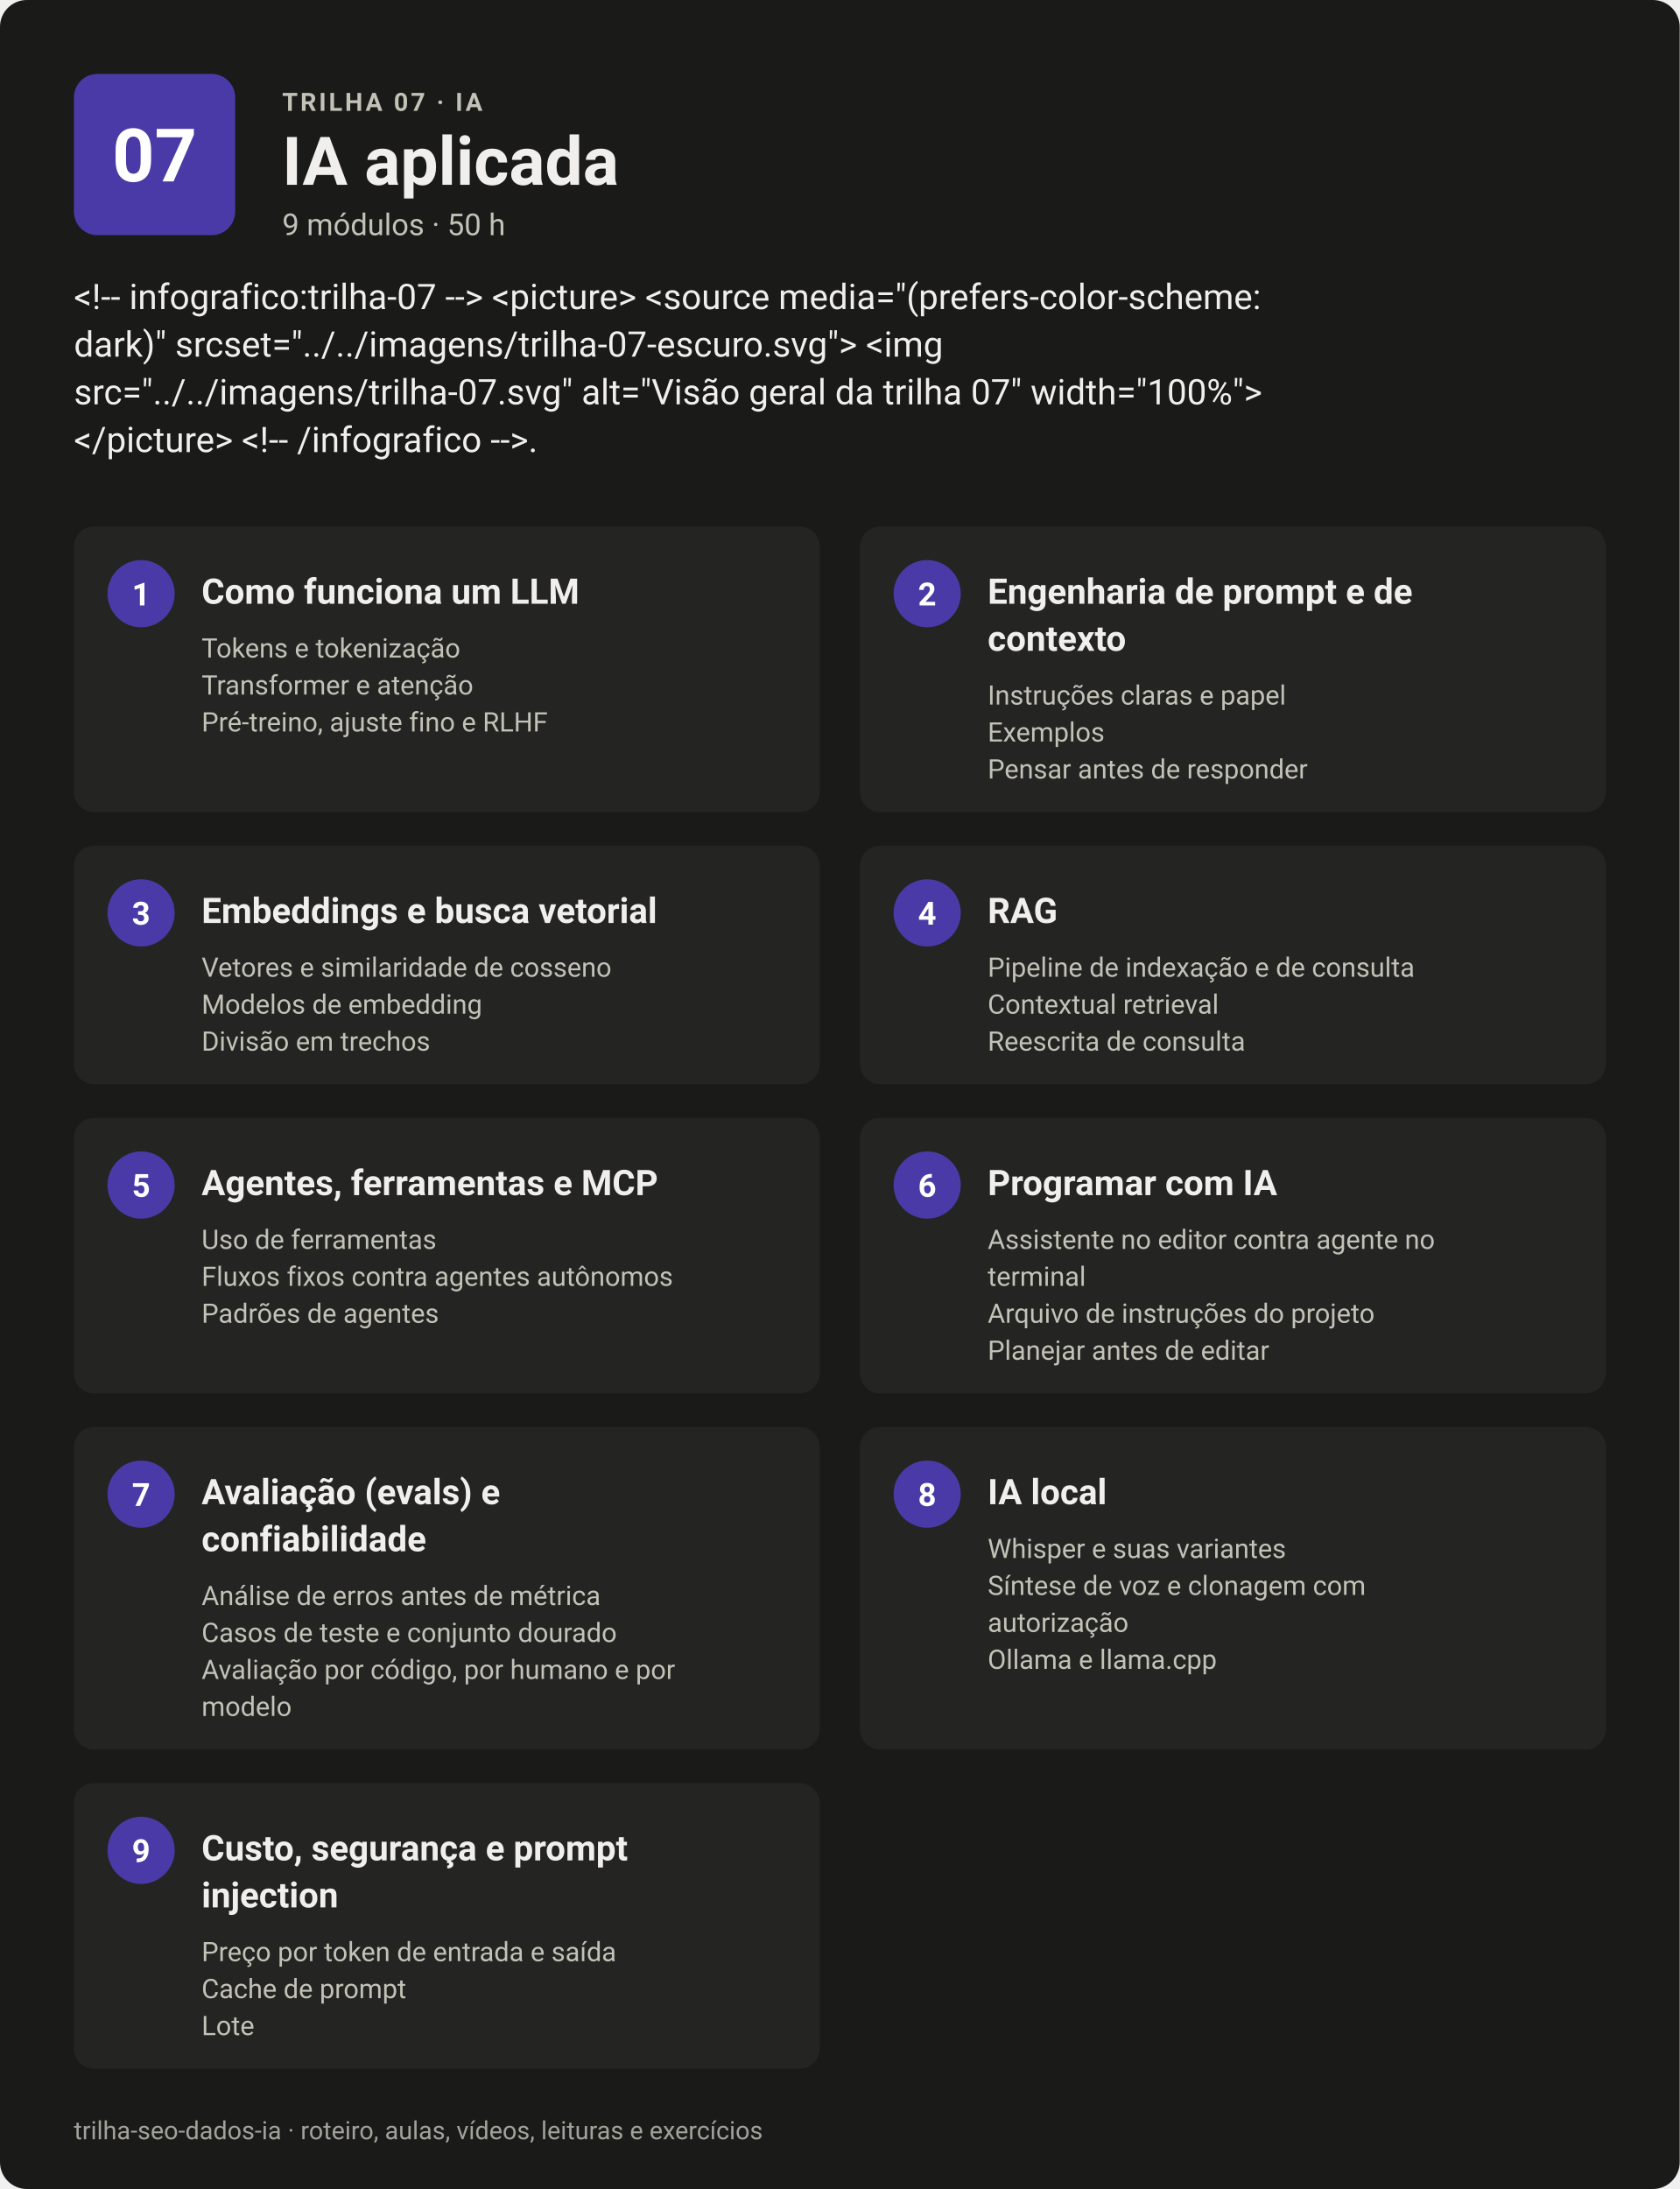
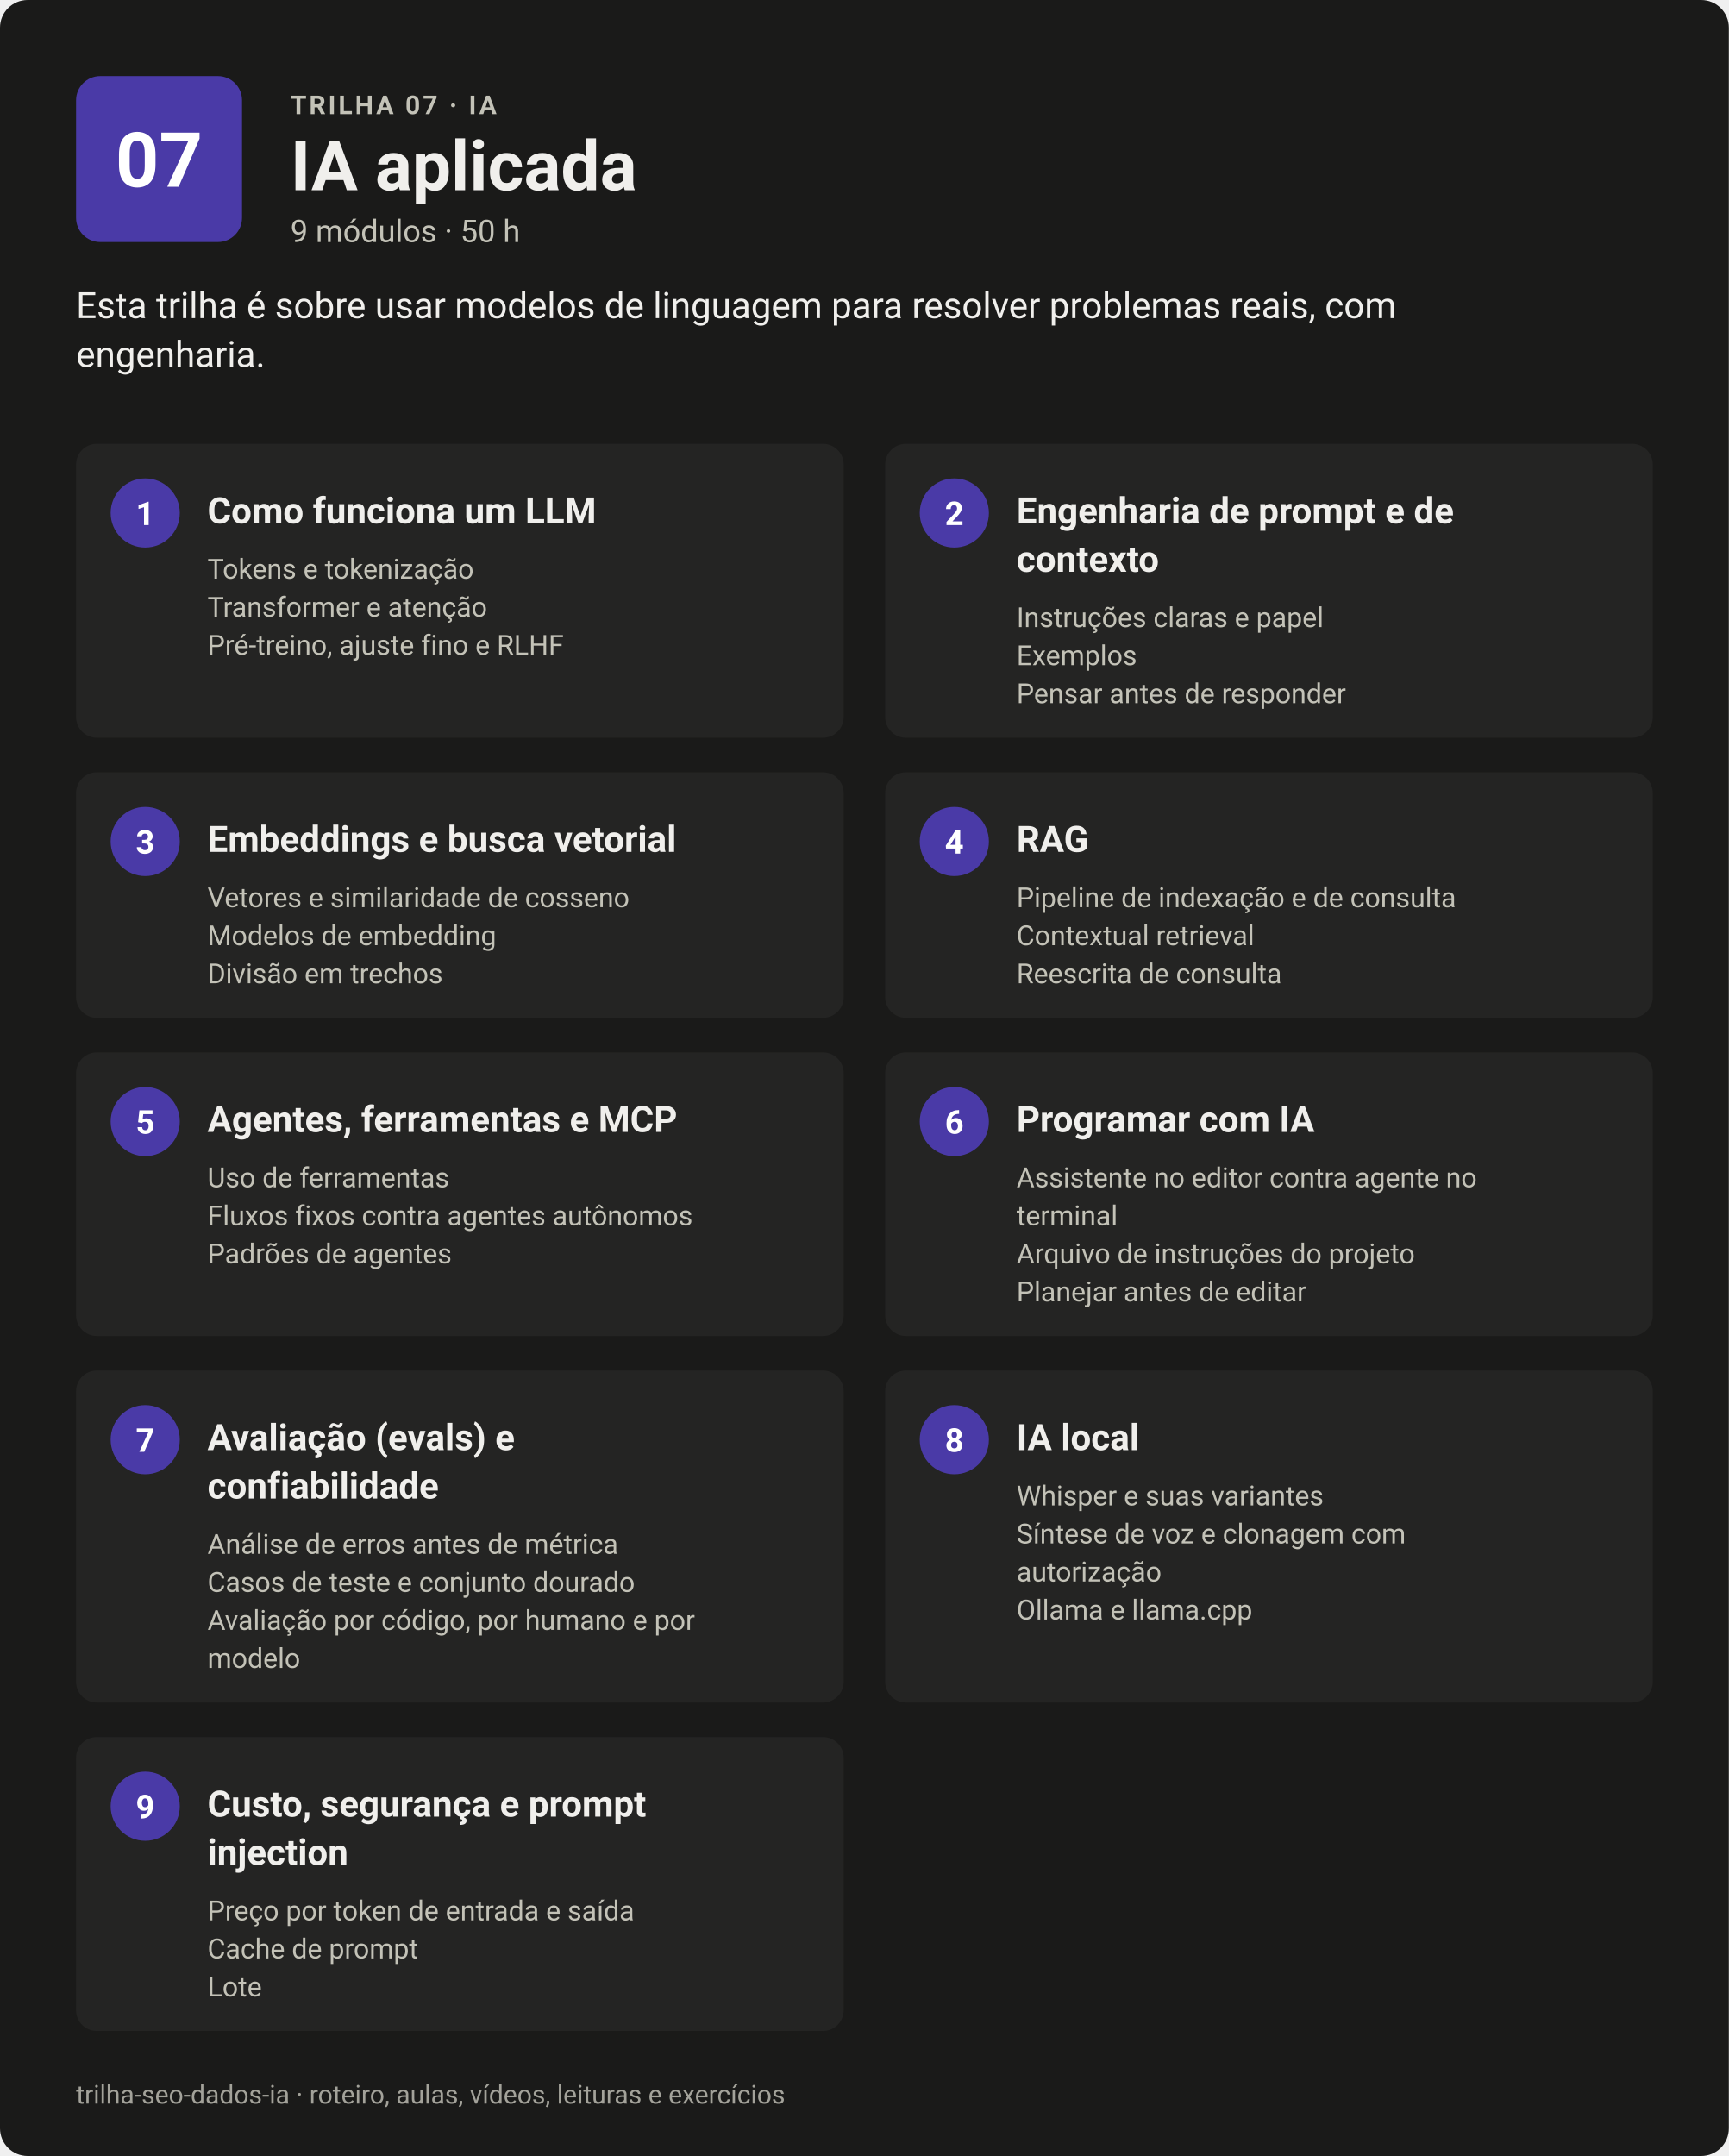
- <svg xmlns="http://www.w3.org/2000/svg" viewBox="0 0 1000 1303" width="1000" height="1303" role="img" aria-label="Trilha 07, IA aplicada. Visão geral dos módulos." font-family="-apple-system, BlinkMacSystemFont, 'Segoe UI', Roboto, Helvetica, Arial, sans-serif">
+ <svg xmlns="http://www.w3.org/2000/svg" viewBox="0 0 1000 1247" width="1000" height="1247" role="img" aria-label="Trilha 07, IA aplicada. Visão geral dos módulos." font-family="-apple-system, BlinkMacSystemFont, 'Segoe UI', Roboto, Helvetica, Arial, sans-serif">
  <defs>
    <marker id="seta" viewBox="0 0 10 10" refX="9" refY="5" markerWidth="8" markerHeight="8" orient="auto-start-reverse">
      <path d="M 0 0 L 10 5 L 0 10 z" fill="#a3a29a" />
    </marker>
  </defs>
  <rect width="100%" height="100%" rx="16" fill="#1a1a19" />
  <rect x="44.0" y="44.0" width="96.0" height="96.0" rx="14" fill="#4a3aa7" />
  <text x="92.0" y="108.0" font-size="44" font-weight="700" fill="#ffffff" text-anchor="middle">07</text>
  <text x="168.0" y="66.0" font-size="15" font-weight="600" fill="#c3c2b7" text-anchor="start" letter-spacing="1.5">TRILHA 07 · IA</text>
  <text x="168.0" y="110.0" font-size="40" font-weight="700" fill="#f0efec" text-anchor="start">IA aplicada</text>
  <text x="168.0" y="140.0" font-size="18" font-weight="400" fill="#c3c2b7" text-anchor="start">9 módulos · 50 h</text>
-   <text x="44.0" y="184.0" font-size="21" font-weight="400" fill="#f0efec" text-anchor="start">&lt;!-- infografico:trilha-07 --&gt; &lt;picture&gt; &lt;source media="(prefers-color-scheme:</text>
-   <text x="44.0" y="212.3" font-size="21" font-weight="400" fill="#f0efec" text-anchor="start">dark)" srcset="../../imagens/trilha-07-escuro.svg"&gt; &lt;img</text>
-   <text x="44.0" y="240.7" font-size="21" font-weight="400" fill="#f0efec" text-anchor="start">src="../../imagens/trilha-07.svg" alt="Visão geral da trilha 07" width="100%"&gt;</text>
-   <text x="44.0" y="269.1" font-size="21" font-weight="400" fill="#f0efec" text-anchor="start">&lt;/picture&gt; &lt;!-- /infografico --&gt;.</text>
-   <rect x="44.0" y="313.4" width="444.0" height="170.0" rx="12" fill="#242423" />
-   <circle cx="84.0" cy="353.4" r="20" fill="#4a3aa7" />
-   <text x="84.0" y="360.4" font-size="19" font-weight="700" fill="#ffffff" text-anchor="middle">1</text>
-   <text x="120.0" y="359.4" font-size="21" font-weight="700" fill="#f0efec" text-anchor="start">Como funciona um LLM</text>
-   <text x="120.0" y="391.4" font-size="16" font-weight="400" fill="#c3c2b7" text-anchor="start">Tokens e tokenização</text>
-   <text x="120.0" y="413.4" font-size="16" font-weight="400" fill="#c3c2b7" text-anchor="start">Transformer e atenção</text>
-   <text x="120.0" y="435.4" font-size="16" font-weight="400" fill="#c3c2b7" text-anchor="start">Pré-treino, ajuste fino e RLHF</text>
-   <rect x="512.0" y="313.4" width="444.0" height="170.0" rx="12" fill="#242423" />
-   <circle cx="552.0" cy="353.4" r="20" fill="#4a3aa7" />
-   <text x="552.0" y="360.4" font-size="19" font-weight="700" fill="#ffffff" text-anchor="middle">2</text>
-   <text x="588.0" y="359.4" font-size="21" font-weight="700" fill="#f0efec" text-anchor="start">Engenharia de prompt e de</text>
-   <text x="588.0" y="387.4" font-size="21" font-weight="700" fill="#f0efec" text-anchor="start">contexto</text>
-   <text x="588.0" y="419.4" font-size="16" font-weight="400" fill="#c3c2b7" text-anchor="start">Instruções claras e papel</text>
-   <text x="588.0" y="441.4" font-size="16" font-weight="400" fill="#c3c2b7" text-anchor="start">Exemplos</text>
-   <text x="588.0" y="463.4" font-size="16" font-weight="400" fill="#c3c2b7" text-anchor="start">Pensar antes de responder</text>
-   <rect x="44.0" y="503.4" width="444.0" height="142.0" rx="12" fill="#242423" />
-   <circle cx="84.0" cy="543.4" r="20" fill="#4a3aa7" />
-   <text x="84.0" y="550.4" font-size="19" font-weight="700" fill="#ffffff" text-anchor="middle">3</text>
-   <text x="120.0" y="549.4" font-size="21" font-weight="700" fill="#f0efec" text-anchor="start">Embeddings e busca vetorial</text>
-   <text x="120.0" y="581.4" font-size="16" font-weight="400" fill="#c3c2b7" text-anchor="start">Vetores e similaridade de cosseno</text>
-   <text x="120.0" y="603.4" font-size="16" font-weight="400" fill="#c3c2b7" text-anchor="start">Modelos de embedding</text>
-   <text x="120.0" y="625.4" font-size="16" font-weight="400" fill="#c3c2b7" text-anchor="start">Divisão em trechos</text>
-   <rect x="512.0" y="503.4" width="444.0" height="142.0" rx="12" fill="#242423" />
-   <circle cx="552.0" cy="543.4" r="20" fill="#4a3aa7" />
-   <text x="552.0" y="550.4" font-size="19" font-weight="700" fill="#ffffff" text-anchor="middle">4</text>
-   <text x="588.0" y="549.4" font-size="21" font-weight="700" fill="#f0efec" text-anchor="start">RAG</text>
-   <text x="588.0" y="581.4" font-size="16" font-weight="400" fill="#c3c2b7" text-anchor="start">Pipeline de indexação e de consulta</text>
-   <text x="588.0" y="603.4" font-size="16" font-weight="400" fill="#c3c2b7" text-anchor="start">Contextual retrieval</text>
-   <text x="588.0" y="625.4" font-size="16" font-weight="400" fill="#c3c2b7" text-anchor="start">Reescrita de consulta</text>
-   <rect x="44.0" y="665.4" width="444.0" height="164.0" rx="12" fill="#242423" />
-   <circle cx="84.0" cy="705.4" r="20" fill="#4a3aa7" />
-   <text x="84.0" y="712.4" font-size="19" font-weight="700" fill="#ffffff" text-anchor="middle">5</text>
-   <text x="120.0" y="711.4" font-size="21" font-weight="700" fill="#f0efec" text-anchor="start">Agentes, ferramentas e MCP</text>
-   <text x="120.0" y="743.4" font-size="16" font-weight="400" fill="#c3c2b7" text-anchor="start">Uso de ferramentas</text>
-   <text x="120.0" y="765.4" font-size="16" font-weight="400" fill="#c3c2b7" text-anchor="start">Fluxos fixos contra agentes autônomos</text>
-   <text x="120.0" y="787.4" font-size="16" font-weight="400" fill="#c3c2b7" text-anchor="start">Padrões de agentes</text>
-   <rect x="512.0" y="665.4" width="444.0" height="164.0" rx="12" fill="#242423" />
-   <circle cx="552.0" cy="705.4" r="20" fill="#4a3aa7" />
-   <text x="552.0" y="712.4" font-size="19" font-weight="700" fill="#ffffff" text-anchor="middle">6</text>
-   <text x="588.0" y="711.4" font-size="21" font-weight="700" fill="#f0efec" text-anchor="start">Programar com IA</text>
-   <text x="588.0" y="743.4" font-size="16" font-weight="400" fill="#c3c2b7" text-anchor="start">Assistente no editor contra agente no</text>
-   <text x="588.0" y="765.4" font-size="16" font-weight="400" fill="#c3c2b7" text-anchor="start">terminal</text>
-   <text x="588.0" y="787.4" font-size="16" font-weight="400" fill="#c3c2b7" text-anchor="start">Arquivo de instruções do projeto</text>
-   <text x="588.0" y="809.4" font-size="16" font-weight="400" fill="#c3c2b7" text-anchor="start">Planejar antes de editar</text>
-   <rect x="44.0" y="849.4" width="444.0" height="192.0" rx="12" fill="#242423" />
-   <circle cx="84.0" cy="889.4" r="20" fill="#4a3aa7" />
-   <text x="84.0" y="896.4" font-size="19" font-weight="700" fill="#ffffff" text-anchor="middle">7</text>
-   <text x="120.0" y="895.4" font-size="21" font-weight="700" fill="#f0efec" text-anchor="start">Avaliação (evals) e</text>
-   <text x="120.0" y="923.4" font-size="21" font-weight="700" fill="#f0efec" text-anchor="start">confiabilidade</text>
-   <text x="120.0" y="955.4" font-size="16" font-weight="400" fill="#c3c2b7" text-anchor="start">Análise de erros antes de métrica</text>
-   <text x="120.0" y="977.4" font-size="16" font-weight="400" fill="#c3c2b7" text-anchor="start">Casos de teste e conjunto dourado</text>
-   <text x="120.0" y="999.4" font-size="16" font-weight="400" fill="#c3c2b7" text-anchor="start">Avaliação por código, por humano e por</text>
-   <text x="120.0" y="1021.4" font-size="16" font-weight="400" fill="#c3c2b7" text-anchor="start">modelo</text>
-   <rect x="512.0" y="849.4" width="444.0" height="192.0" rx="12" fill="#242423" />
-   <circle cx="552.0" cy="889.4" r="20" fill="#4a3aa7" />
-   <text x="552.0" y="896.4" font-size="19" font-weight="700" fill="#ffffff" text-anchor="middle">8</text>
-   <text x="588.0" y="895.4" font-size="21" font-weight="700" fill="#f0efec" text-anchor="start">IA local</text>
-   <text x="588.0" y="927.4" font-size="16" font-weight="400" fill="#c3c2b7" text-anchor="start">Whisper e suas variantes</text>
-   <text x="588.0" y="949.4" font-size="16" font-weight="400" fill="#c3c2b7" text-anchor="start">Síntese de voz e clonagem com</text>
-   <text x="588.0" y="971.4" font-size="16" font-weight="400" fill="#c3c2b7" text-anchor="start">autorização</text>
-   <text x="588.0" y="993.4" font-size="16" font-weight="400" fill="#c3c2b7" text-anchor="start">Ollama e llama.cpp</text>
-   <rect x="44.0" y="1061.4" width="444.0" height="170.0" rx="12" fill="#242423" />
-   <circle cx="84.0" cy="1101.4" r="20" fill="#4a3aa7" />
-   <text x="84.0" y="1108.4" font-size="19" font-weight="700" fill="#ffffff" text-anchor="middle">9</text>
-   <text x="120.0" y="1107.4" font-size="21" font-weight="700" fill="#f0efec" text-anchor="start">Custo, segurança e prompt</text>
-   <text x="120.0" y="1135.4" font-size="21" font-weight="700" fill="#f0efec" text-anchor="start">injection</text>
-   <text x="120.0" y="1167.4" font-size="16" font-weight="400" fill="#c3c2b7" text-anchor="start">Preço por token de entrada e saída</text>
-   <text x="120.0" y="1189.4" font-size="16" font-weight="400" fill="#c3c2b7" text-anchor="start">Cache de prompt</text>
-   <text x="120.0" y="1211.4" font-size="16" font-weight="400" fill="#c3c2b7" text-anchor="start">Lote</text>
-   <text x="44.0" y="1273.4" font-size="15" font-weight="400" fill="#a3a29a" text-anchor="start">trilha-seo-dados-ia · roteiro, aulas, vídeos, leituras e exercícios</text>
+   <text x="44.0" y="184.0" font-size="21" font-weight="400" fill="#f0efec" text-anchor="start">Esta trilha é sobre usar modelos de linguagem para resolver problemas reais, com</text>
+   <text x="44.0" y="212.3" font-size="21" font-weight="400" fill="#f0efec" text-anchor="start">engenharia.</text>
+   <rect x="44.0" y="256.7" width="444.0" height="170.0" rx="12" fill="#242423" />
+   <circle cx="84.0" cy="296.7" r="20" fill="#4a3aa7" />
+   <text x="84.0" y="303.7" font-size="19" font-weight="700" fill="#ffffff" text-anchor="middle">1</text>
+   <text x="120.0" y="302.7" font-size="21" font-weight="700" fill="#f0efec" text-anchor="start">Como funciona um LLM</text>
+   <text x="120.0" y="334.7" font-size="16" font-weight="400" fill="#c3c2b7" text-anchor="start">Tokens e tokenização</text>
+   <text x="120.0" y="356.7" font-size="16" font-weight="400" fill="#c3c2b7" text-anchor="start">Transformer e atenção</text>
+   <text x="120.0" y="378.7" font-size="16" font-weight="400" fill="#c3c2b7" text-anchor="start">Pré-treino, ajuste fino e RLHF</text>
+   <rect x="512.0" y="256.7" width="444.0" height="170.0" rx="12" fill="#242423" />
+   <circle cx="552.0" cy="296.7" r="20" fill="#4a3aa7" />
+   <text x="552.0" y="303.7" font-size="19" font-weight="700" fill="#ffffff" text-anchor="middle">2</text>
+   <text x="588.0" y="302.7" font-size="21" font-weight="700" fill="#f0efec" text-anchor="start">Engenharia de prompt e de</text>
+   <text x="588.0" y="330.7" font-size="21" font-weight="700" fill="#f0efec" text-anchor="start">contexto</text>
+   <text x="588.0" y="362.7" font-size="16" font-weight="400" fill="#c3c2b7" text-anchor="start">Instruções claras e papel</text>
+   <text x="588.0" y="384.7" font-size="16" font-weight="400" fill="#c3c2b7" text-anchor="start">Exemplos</text>
+   <text x="588.0" y="406.7" font-size="16" font-weight="400" fill="#c3c2b7" text-anchor="start">Pensar antes de responder</text>
+   <rect x="44.0" y="446.7" width="444.0" height="142.0" rx="12" fill="#242423" />
+   <circle cx="84.0" cy="486.7" r="20" fill="#4a3aa7" />
+   <text x="84.0" y="493.7" font-size="19" font-weight="700" fill="#ffffff" text-anchor="middle">3</text>
+   <text x="120.0" y="492.7" font-size="21" font-weight="700" fill="#f0efec" text-anchor="start">Embeddings e busca vetorial</text>
+   <text x="120.0" y="524.7" font-size="16" font-weight="400" fill="#c3c2b7" text-anchor="start">Vetores e similaridade de cosseno</text>
+   <text x="120.0" y="546.7" font-size="16" font-weight="400" fill="#c3c2b7" text-anchor="start">Modelos de embedding</text>
+   <text x="120.0" y="568.7" font-size="16" font-weight="400" fill="#c3c2b7" text-anchor="start">Divisão em trechos</text>
+   <rect x="512.0" y="446.7" width="444.0" height="142.0" rx="12" fill="#242423" />
+   <circle cx="552.0" cy="486.7" r="20" fill="#4a3aa7" />
+   <text x="552.0" y="493.7" font-size="19" font-weight="700" fill="#ffffff" text-anchor="middle">4</text>
+   <text x="588.0" y="492.7" font-size="21" font-weight="700" fill="#f0efec" text-anchor="start">RAG</text>
+   <text x="588.0" y="524.7" font-size="16" font-weight="400" fill="#c3c2b7" text-anchor="start">Pipeline de indexação e de consulta</text>
+   <text x="588.0" y="546.7" font-size="16" font-weight="400" fill="#c3c2b7" text-anchor="start">Contextual retrieval</text>
+   <text x="588.0" y="568.7" font-size="16" font-weight="400" fill="#c3c2b7" text-anchor="start">Reescrita de consulta</text>
+   <rect x="44.0" y="608.7" width="444.0" height="164.0" rx="12" fill="#242423" />
+   <circle cx="84.0" cy="648.7" r="20" fill="#4a3aa7" />
+   <text x="84.0" y="655.7" font-size="19" font-weight="700" fill="#ffffff" text-anchor="middle">5</text>
+   <text x="120.0" y="654.7" font-size="21" font-weight="700" fill="#f0efec" text-anchor="start">Agentes, ferramentas e MCP</text>
+   <text x="120.0" y="686.7" font-size="16" font-weight="400" fill="#c3c2b7" text-anchor="start">Uso de ferramentas</text>
+   <text x="120.0" y="708.7" font-size="16" font-weight="400" fill="#c3c2b7" text-anchor="start">Fluxos fixos contra agentes autônomos</text>
+   <text x="120.0" y="730.7" font-size="16" font-weight="400" fill="#c3c2b7" text-anchor="start">Padrões de agentes</text>
+   <rect x="512.0" y="608.7" width="444.0" height="164.0" rx="12" fill="#242423" />
+   <circle cx="552.0" cy="648.7" r="20" fill="#4a3aa7" />
+   <text x="552.0" y="655.7" font-size="19" font-weight="700" fill="#ffffff" text-anchor="middle">6</text>
+   <text x="588.0" y="654.7" font-size="21" font-weight="700" fill="#f0efec" text-anchor="start">Programar com IA</text>
+   <text x="588.0" y="686.7" font-size="16" font-weight="400" fill="#c3c2b7" text-anchor="start">Assistente no editor contra agente no</text>
+   <text x="588.0" y="708.7" font-size="16" font-weight="400" fill="#c3c2b7" text-anchor="start">terminal</text>
+   <text x="588.0" y="730.7" font-size="16" font-weight="400" fill="#c3c2b7" text-anchor="start">Arquivo de instruções do projeto</text>
+   <text x="588.0" y="752.7" font-size="16" font-weight="400" fill="#c3c2b7" text-anchor="start">Planejar antes de editar</text>
+   <rect x="44.0" y="792.7" width="444.0" height="192.0" rx="12" fill="#242423" />
+   <circle cx="84.0" cy="832.7" r="20" fill="#4a3aa7" />
+   <text x="84.0" y="839.7" font-size="19" font-weight="700" fill="#ffffff" text-anchor="middle">7</text>
+   <text x="120.0" y="838.7" font-size="21" font-weight="700" fill="#f0efec" text-anchor="start">Avaliação (evals) e</text>
+   <text x="120.0" y="866.7" font-size="21" font-weight="700" fill="#f0efec" text-anchor="start">confiabilidade</text>
+   <text x="120.0" y="898.7" font-size="16" font-weight="400" fill="#c3c2b7" text-anchor="start">Análise de erros antes de métrica</text>
+   <text x="120.0" y="920.7" font-size="16" font-weight="400" fill="#c3c2b7" text-anchor="start">Casos de teste e conjunto dourado</text>
+   <text x="120.0" y="942.7" font-size="16" font-weight="400" fill="#c3c2b7" text-anchor="start">Avaliação por código, por humano e por</text>
+   <text x="120.0" y="964.7" font-size="16" font-weight="400" fill="#c3c2b7" text-anchor="start">modelo</text>
+   <rect x="512.0" y="792.7" width="444.0" height="192.0" rx="12" fill="#242423" />
+   <circle cx="552.0" cy="832.7" r="20" fill="#4a3aa7" />
+   <text x="552.0" y="839.7" font-size="19" font-weight="700" fill="#ffffff" text-anchor="middle">8</text>
+   <text x="588.0" y="838.7" font-size="21" font-weight="700" fill="#f0efec" text-anchor="start">IA local</text>
+   <text x="588.0" y="870.7" font-size="16" font-weight="400" fill="#c3c2b7" text-anchor="start">Whisper e suas variantes</text>
+   <text x="588.0" y="892.7" font-size="16" font-weight="400" fill="#c3c2b7" text-anchor="start">Síntese de voz e clonagem com</text>
+   <text x="588.0" y="914.7" font-size="16" font-weight="400" fill="#c3c2b7" text-anchor="start">autorização</text>
+   <text x="588.0" y="936.7" font-size="16" font-weight="400" fill="#c3c2b7" text-anchor="start">Ollama e llama.cpp</text>
+   <rect x="44.0" y="1004.7" width="444.0" height="170.0" rx="12" fill="#242423" />
+   <circle cx="84.0" cy="1044.7" r="20" fill="#4a3aa7" />
+   <text x="84.0" y="1051.7" font-size="19" font-weight="700" fill="#ffffff" text-anchor="middle">9</text>
+   <text x="120.0" y="1050.7" font-size="21" font-weight="700" fill="#f0efec" text-anchor="start">Custo, segurança e prompt</text>
+   <text x="120.0" y="1078.7" font-size="21" font-weight="700" fill="#f0efec" text-anchor="start">injection</text>
+   <text x="120.0" y="1110.7" font-size="16" font-weight="400" fill="#c3c2b7" text-anchor="start">Preço por token de entrada e saída</text>
+   <text x="120.0" y="1132.7" font-size="16" font-weight="400" fill="#c3c2b7" text-anchor="start">Cache de prompt</text>
+   <text x="120.0" y="1154.7" font-size="16" font-weight="400" fill="#c3c2b7" text-anchor="start">Lote</text>
+   <text x="44.0" y="1216.7" font-size="15" font-weight="400" fill="#a3a29a" text-anchor="start">trilha-seo-dados-ia · roteiro, aulas, vídeos, leituras e exercícios</text>
</svg>
